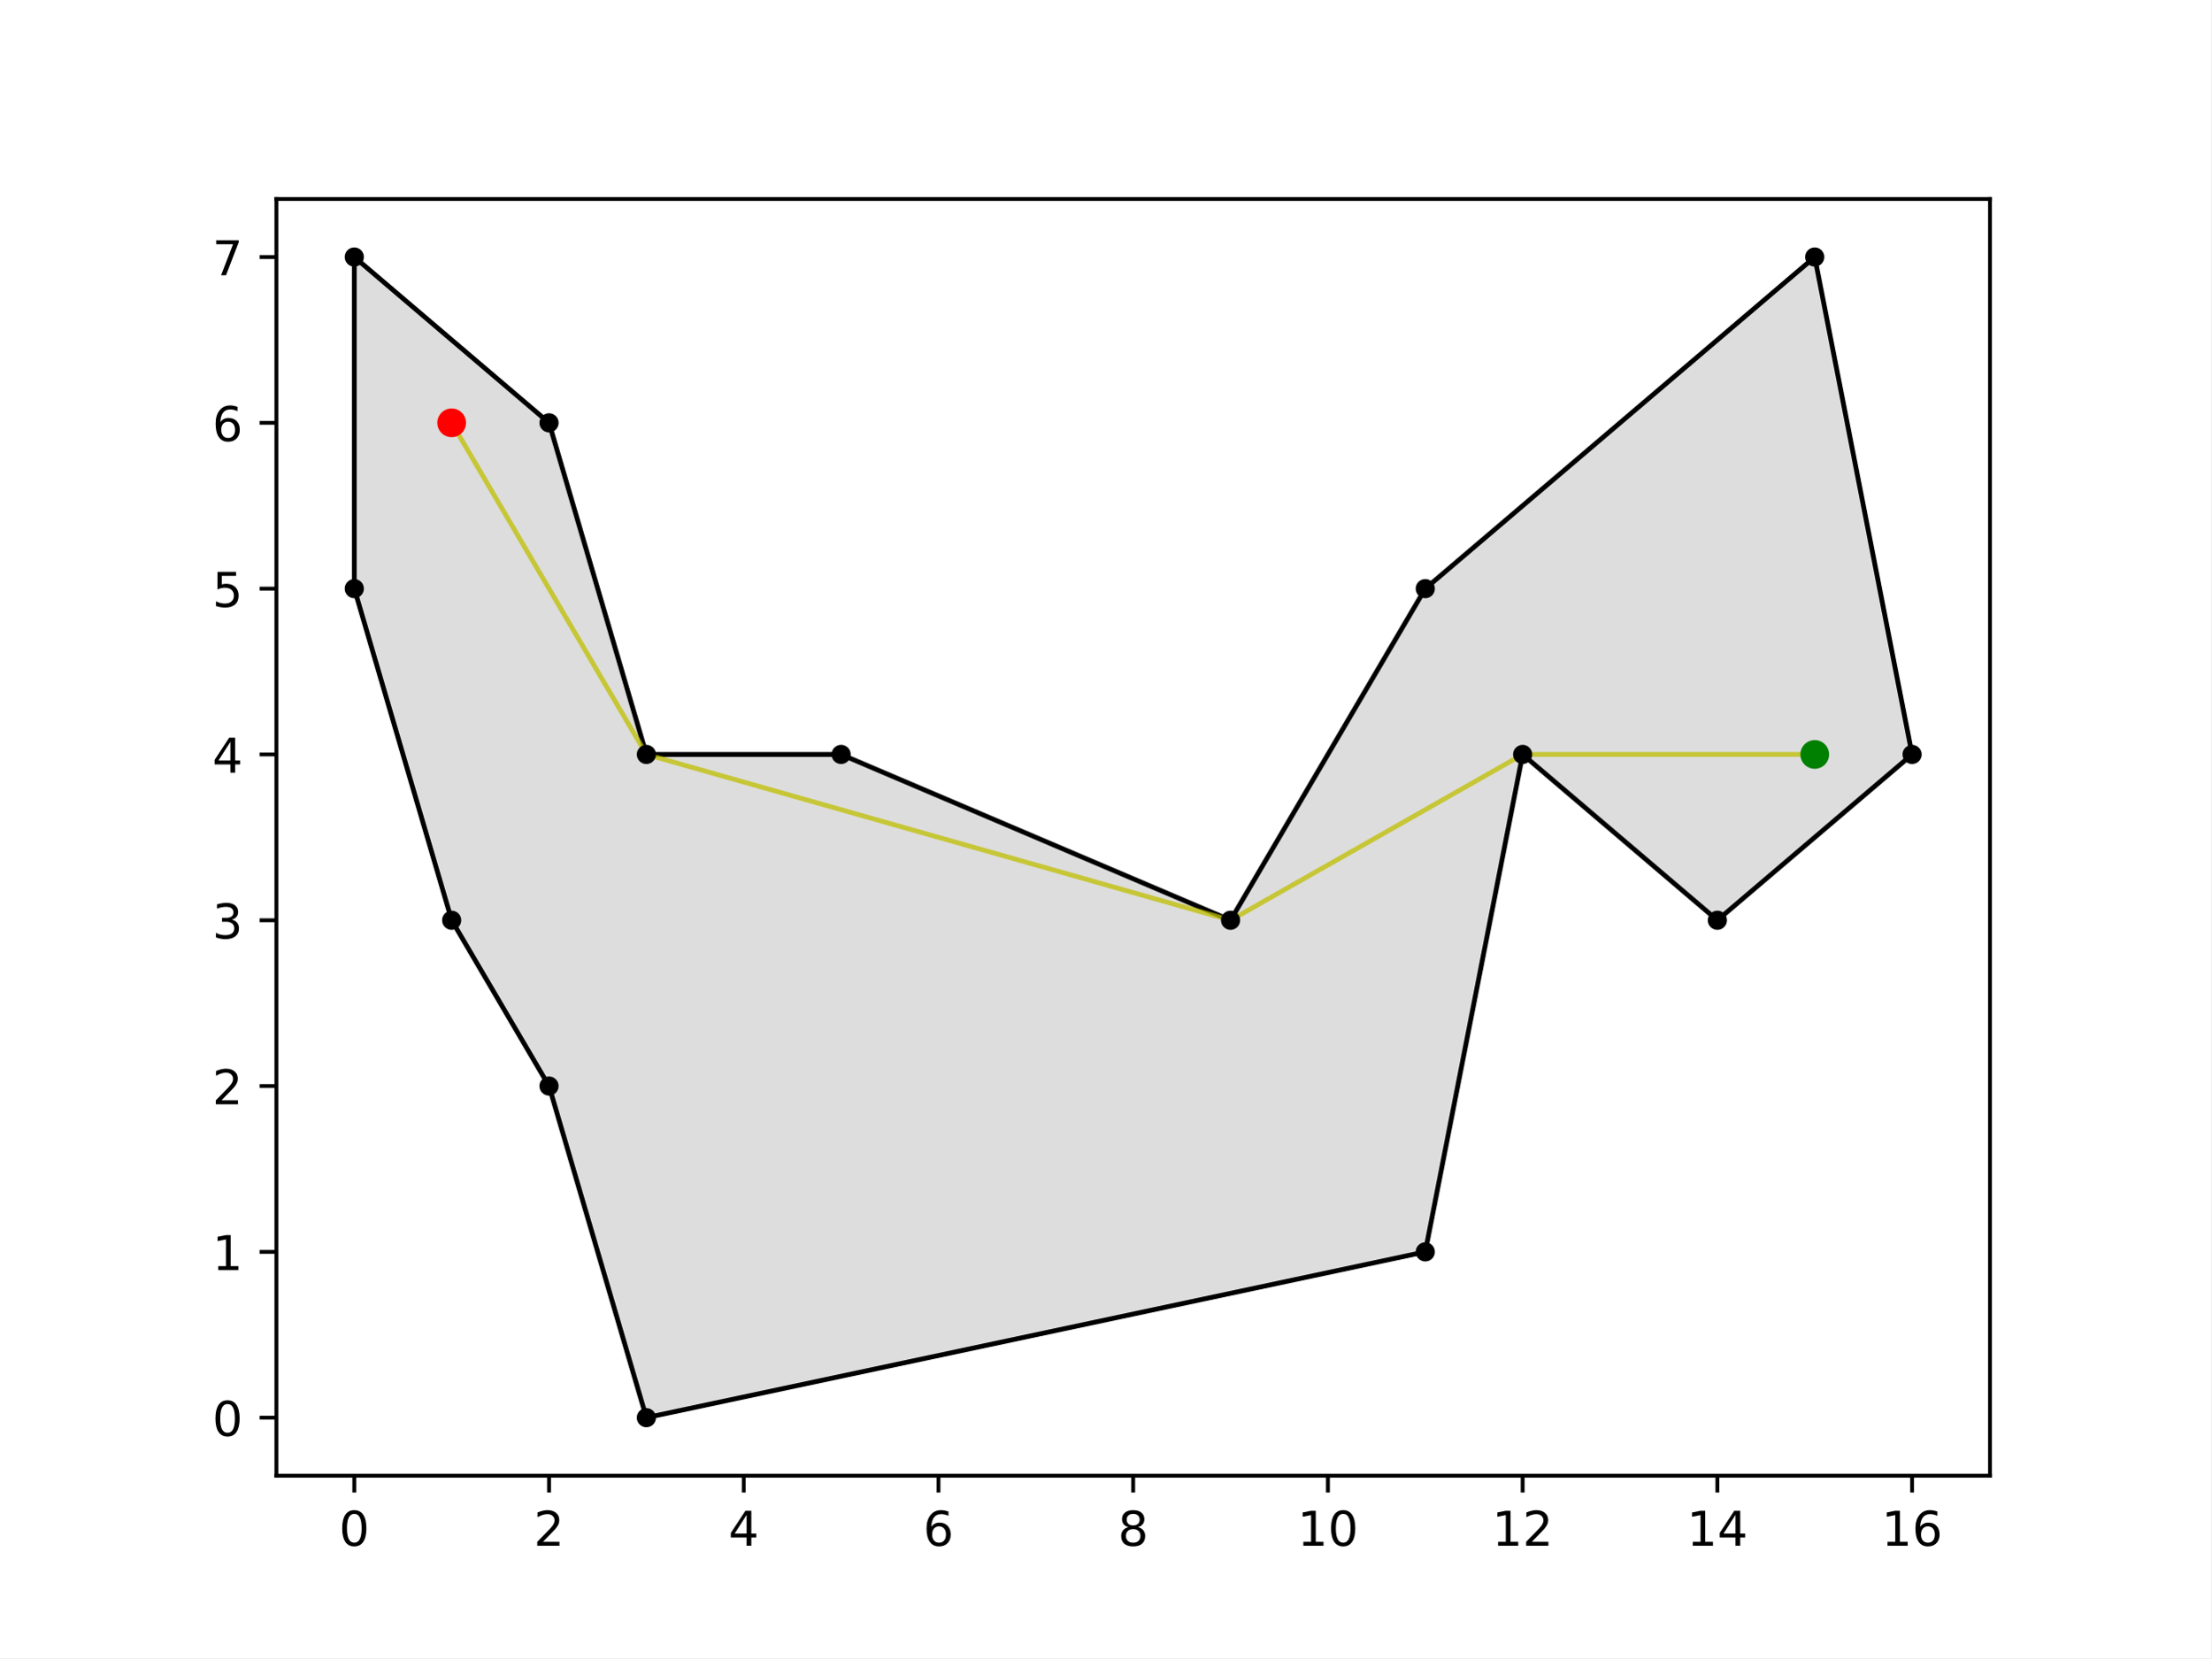
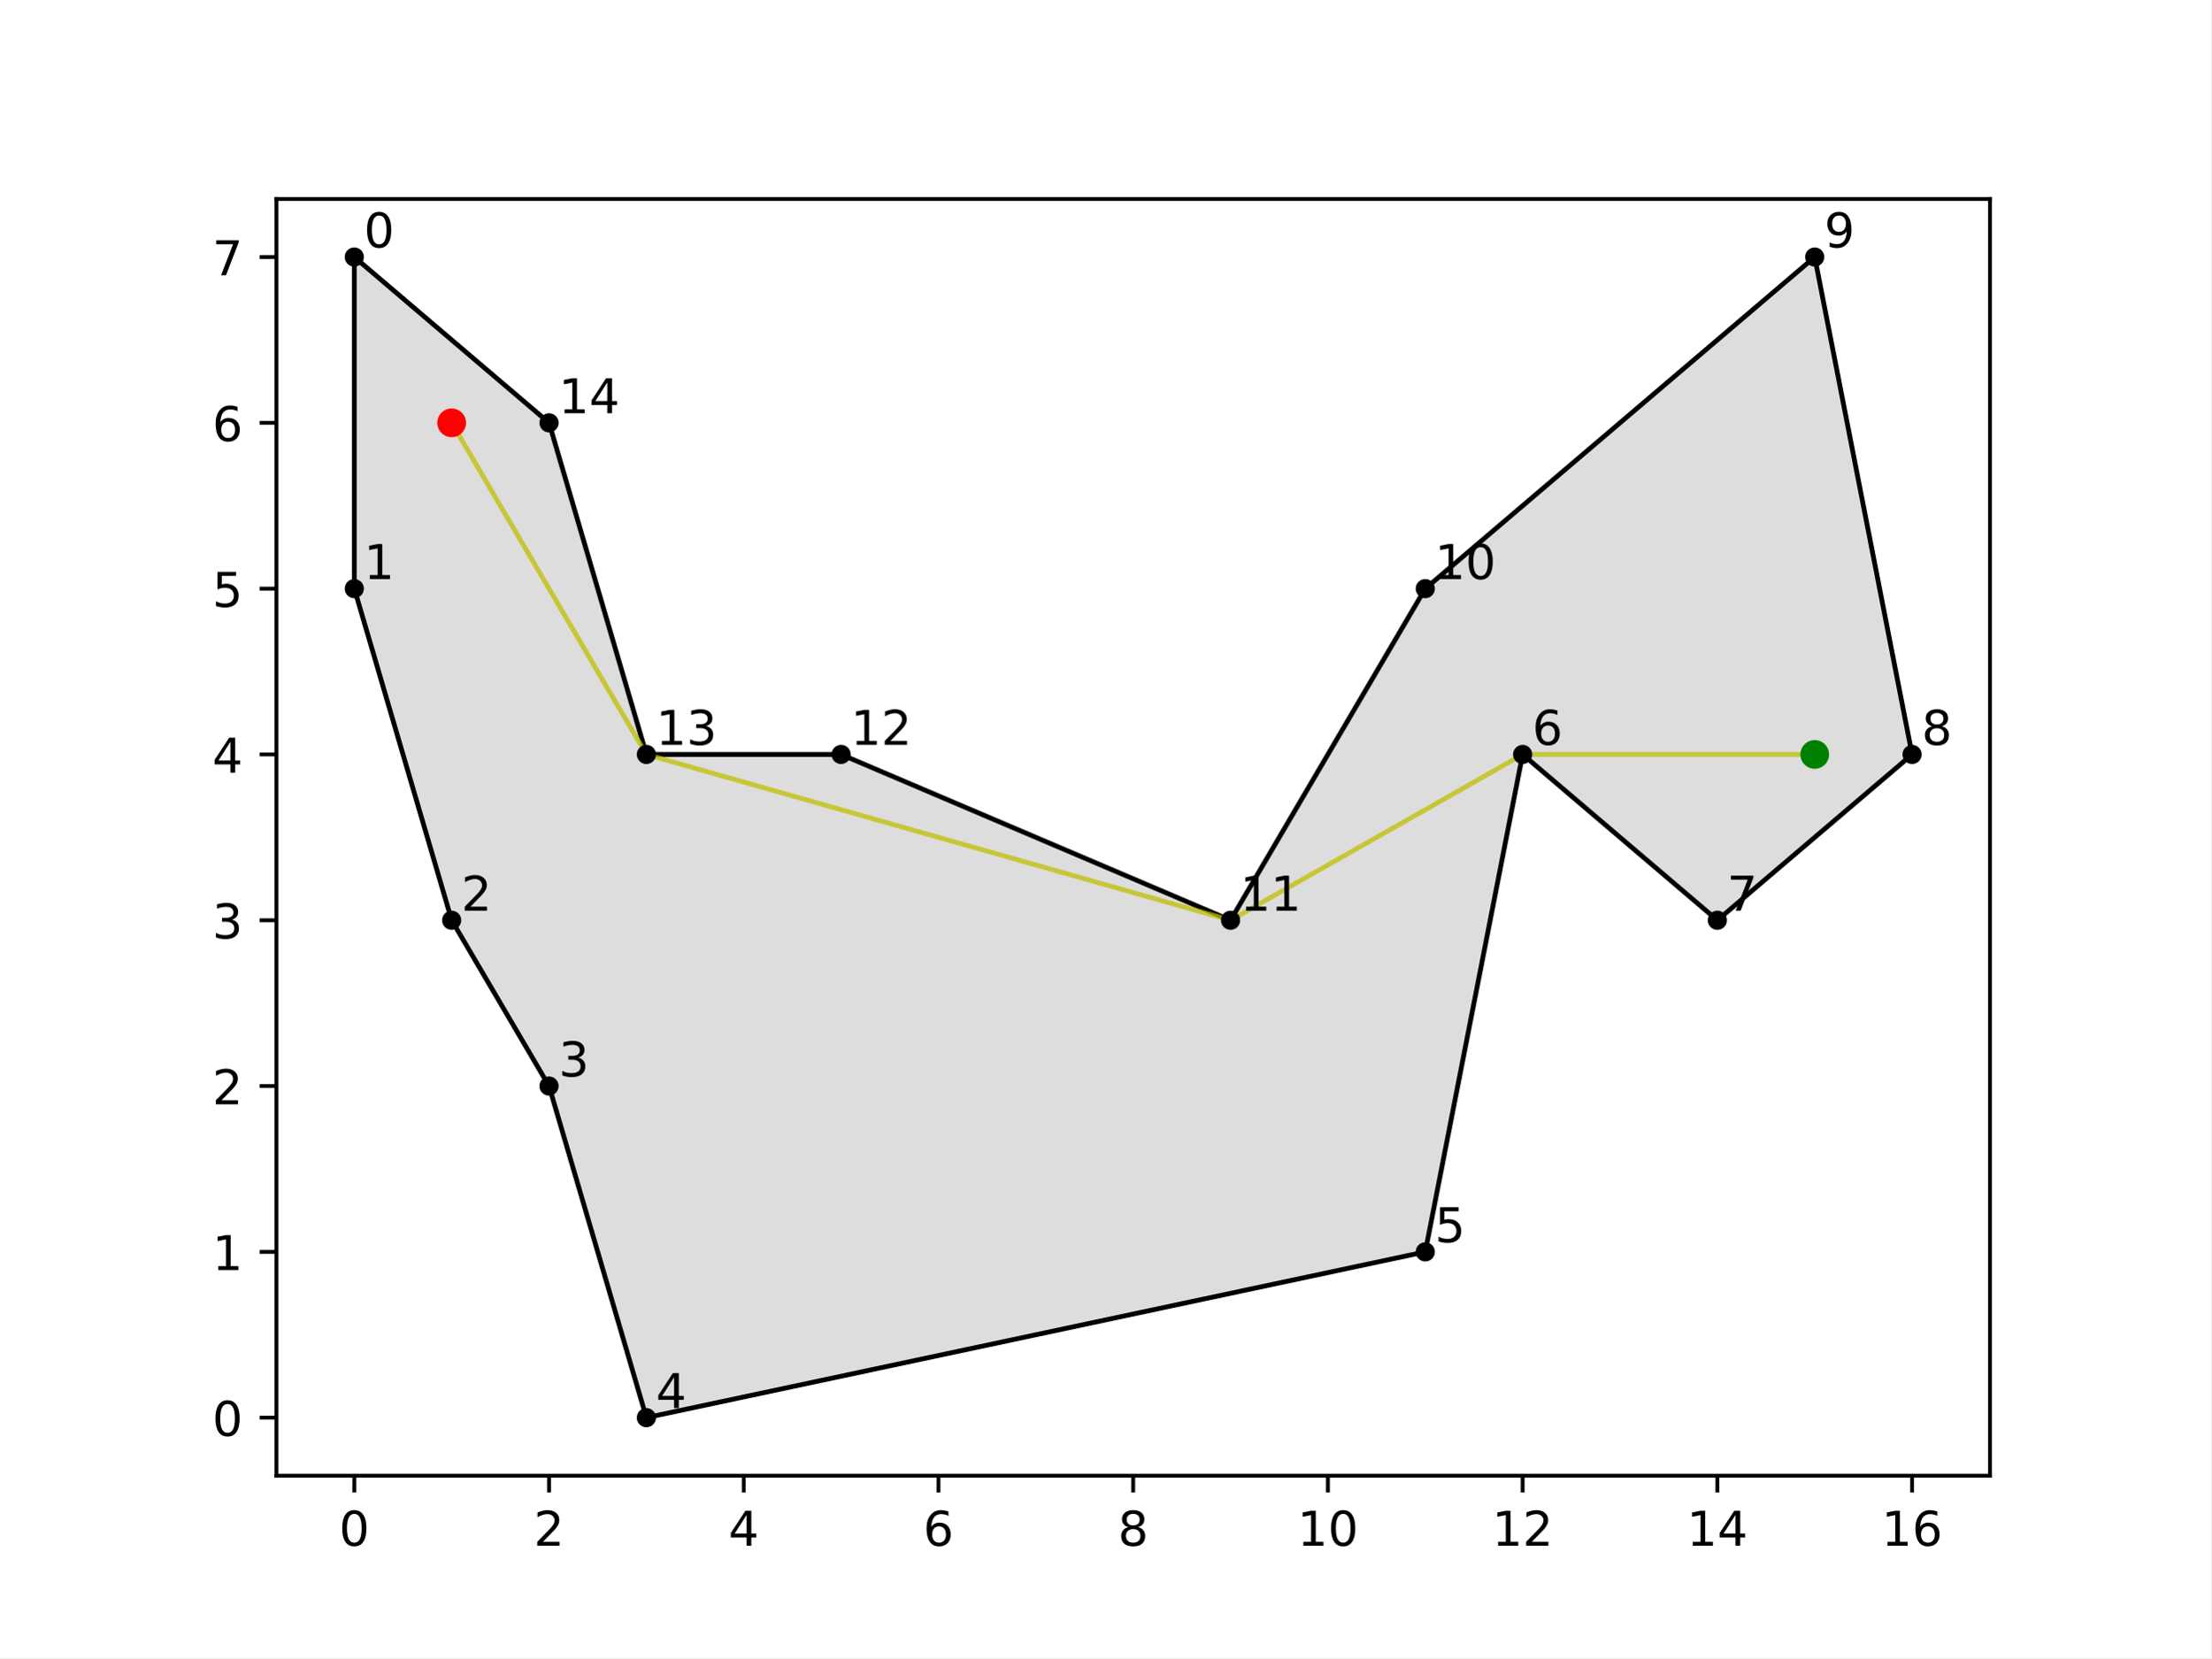
<svg xmlns="http://www.w3.org/2000/svg" xmlns:xlink="http://www.w3.org/1999/xlink" height="345.6pt" version="1.1" viewBox="0 0 460.8 345.6" width="460.8pt">
  <defs>
    <style type="text/css">*{stroke-linecap:butt;stroke-linejoin:round;}</style>
  </defs>
  <g id="figure_1">
    <g id="patch_1">
      <path d="M 0 345.6  L 460.8 345.6  L 460.8 0  L 0 0  z " style="fill:#ffffff;" />
    </g>
    <g id="axes_1">
      <g id="patch_2">
        <path d="M 57.6 307.584  L 414.72 307.584  L 414.72 41.472  L 57.6 41.472  z " style="fill:#ffffff;" />
      </g>
      <g id="patch_3">
-         <path clip-path="url(#p018e0d6c20)" d="M 73.833 53.568  L 73.833 122.688  L 94.124 191.808  L 114.415 226.368  L 134.705 295.488  L 297.033 260.928  L 317.324 157.248  L 357.905 191.808  L 398.487 157.248  L 378.196 53.568  L 297.033 122.688  L 256.451 191.808  L 175.287 157.248  L 134.705 157.248  L 114.415 88.128  z " style="fill:#dddddd;stroke:#000000;" />
+         <path clip-path="url(#p12598af40e)" d="M 73.833 53.568  L 73.833 122.688  L 94.124 191.808  L 114.415 226.368  L 134.705 295.488  L 297.033 260.928  L 317.324 157.248  L 357.905 191.808  L 398.487 157.248  L 378.196 53.568  L 297.033 122.688  L 256.451 191.808  L 175.287 157.248  L 134.705 157.248  L 114.415 88.128  z " style="fill:#dddddd;stroke:#000000;" />
      </g>
      <g id="matplotlib.axis_1">
        <g id="xtick_1">
          <g id="line2d_1">
            <defs>
-               <path d="M 0 0  L 0 3.5  " id="m5c40dfb186" style="stroke:#000000;stroke-width:0.8;" />
+               <path d="M 0 0  L 0 3.5  " id="m490a8e84e2" style="stroke:#000000;stroke-width:0.8;" />
            </defs>
            <g>
-               <use style="stroke:#000000;stroke-width:0.8;" x="73.833" xlink:href="#m5c40dfb186" y="307.584" />
+               <use style="stroke:#000000;stroke-width:0.8;" x="73.833" xlink:href="#m490a8e84e2" y="307.584" />
            </g>
          </g>
          <g id="text_1">
            <g transform="translate(70.65148 322.1824)scale(0.1 -0.1)">
              <defs>
                <path d="M 31.781 66.406  Q 24.172 66.406 20.328 58.906  Q 16.5 51.422 16.5 36.375  Q 16.5 21.391 20.328 13.891  Q 24.172 6.391 31.781 6.391  Q 39.453 6.391 43.281 13.891  Q 47.125 21.391 47.125 36.375  Q 47.125 51.422 43.281 58.906  Q 39.453 66.406 31.781 66.406  z M 31.781 74.219  Q 44.047 74.219 50.516 64.516  Q 56.984 54.828 56.984 36.375  Q 56.984 17.969 50.516 8.266  Q 44.047 -1.422 31.781 -1.422  Q 19.531 -1.422 13.062 8.266  Q 6.594 17.969 6.594 36.375  Q 6.594 54.828 13.062 64.516  Q 19.531 74.219 31.781 74.219  z " id="DejaVuSans-48" />
              </defs>
              <use xlink:href="#DejaVuSans-48" />
            </g>
          </g>
        </g>
        <g id="xtick_2">
          <g id="line2d_2">
            <g>
-               <use style="stroke:#000000;stroke-width:0.8;" x="114.415" xlink:href="#m5c40dfb186" y="307.584" />
+               <use style="stroke:#000000;stroke-width:0.8;" x="114.415" xlink:href="#m490a8e84e2" y="307.584" />
            </g>
          </g>
          <g id="text_2">
            <g transform="translate(111.2333 322.1824)scale(0.1 -0.1)">
              <defs>
                <path d="M 19.188 8.297  L 53.609 8.297  L 53.609 0  L 7.328 0  L 7.328 8.297  Q 12.938 14.109 22.625 23.891  Q 32.328 33.688 34.812 36.531  Q 39.547 41.844 41.422 45.531  Q 43.312 49.219 43.312 52.781  Q 43.312 58.594 39.234 62.25  Q 35.156 65.922 28.609 65.922  Q 23.969 65.922 18.812 64.312  Q 13.672 62.703 7.812 59.422  L 7.812 69.391  Q 13.766 71.781 18.938 73  Q 24.125 74.219 28.422 74.219  Q 39.75 74.219 46.484 68.547  Q 53.219 62.891 53.219 53.422  Q 53.219 48.922 51.531 44.891  Q 49.859 40.875 45.406 35.406  Q 44.188 33.984 37.641 27.219  Q 31.109 20.453 19.188 8.297  z " id="DejaVuSans-50" />
              </defs>
              <use xlink:href="#DejaVuSans-50" />
            </g>
          </g>
        </g>
        <g id="xtick_3">
          <g id="line2d_3">
            <g>
-               <use style="stroke:#000000;stroke-width:0.8;" x="154.996" xlink:href="#m5c40dfb186" y="307.584" />
+               <use style="stroke:#000000;stroke-width:0.8;" x="154.996" xlink:href="#m490a8e84e2" y="307.584" />
            </g>
          </g>
          <g id="text_3">
            <g transform="translate(151.8151 322.1824)scale(0.1 -0.1)">
              <defs>
                <path d="M 37.797 64.312  L 12.891 25.391  L 37.797 25.391  z M 35.203 72.906  L 47.609 72.906  L 47.609 25.391  L 58.016 25.391  L 58.016 17.188  L 47.609 17.188  L 47.609 0  L 37.797 0  L 37.797 17.188  L 4.891 17.188  L 4.891 26.703  z " id="DejaVuSans-52" />
              </defs>
              <use xlink:href="#DejaVuSans-52" />
            </g>
          </g>
        </g>
        <g id="xtick_4">
          <g id="line2d_4">
            <g>
-               <use style="stroke:#000000;stroke-width:0.8;" x="195.578" xlink:href="#m5c40dfb186" y="307.584" />
+               <use style="stroke:#000000;stroke-width:0.8;" x="195.578" xlink:href="#m490a8e84e2" y="307.584" />
            </g>
          </g>
          <g id="text_4">
            <g transform="translate(192.3969 322.1824)scale(0.1 -0.1)">
              <defs>
                <path d="M 33.016 40.375  Q 26.375 40.375 22.484 35.828  Q 18.609 31.297 18.609 23.391  Q 18.609 15.531 22.484 10.953  Q 26.375 6.391 33.016 6.391  Q 39.656 6.391 43.531 10.953  Q 47.406 15.531 47.406 23.391  Q 47.406 31.297 43.531 35.828  Q 39.656 40.375 33.016 40.375  z M 52.594 71.297  L 52.594 62.312  Q 48.875 64.062 45.094 64.984  Q 41.312 65.922 37.594 65.922  Q 27.828 65.922 22.672 59.328  Q 17.531 52.734 16.797 39.406  Q 19.672 43.656 24.016 45.922  Q 28.375 48.188 33.594 48.188  Q 44.578 48.188 50.953 41.516  Q 57.328 34.859 57.328 23.391  Q 57.328 12.156 50.688 5.359  Q 44.047 -1.422 33.016 -1.422  Q 20.359 -1.422 13.672 8.266  Q 6.984 17.969 6.984 36.375  Q 6.984 53.656 15.188 63.938  Q 23.391 74.219 37.203 74.219  Q 40.922 74.219 44.703 73.484  Q 48.484 72.75 52.594 71.297  z " id="DejaVuSans-54" />
              </defs>
              <use xlink:href="#DejaVuSans-54" />
            </g>
          </g>
        </g>
        <g id="xtick_5">
          <g id="line2d_5">
            <g>
-               <use style="stroke:#000000;stroke-width:0.8;" x="236.16" xlink:href="#m5c40dfb186" y="307.584" />
+               <use style="stroke:#000000;stroke-width:0.8;" x="236.16" xlink:href="#m490a8e84e2" y="307.584" />
            </g>
          </g>
          <g id="text_5">
            <g transform="translate(232.9787 322.1824)scale(0.1 -0.1)">
              <defs>
                <path d="M 31.781 34.625  Q 24.75 34.625 20.719 30.859  Q 16.703 27.094 16.703 20.516  Q 16.703 13.922 20.719 10.156  Q 24.75 6.391 31.781 6.391  Q 38.812 6.391 42.859 10.172  Q 46.922 13.969 46.922 20.516  Q 46.922 27.094 42.891 30.859  Q 38.875 34.625 31.781 34.625  z M 21.922 38.812  Q 15.578 40.375 12.031 44.719  Q 8.5 49.078 8.5 55.328  Q 8.5 64.062 14.719 69.141  Q 20.953 74.219 31.781 74.219  Q 42.672 74.219 48.875 69.141  Q 55.078 64.062 55.078 55.328  Q 55.078 49.078 51.531 44.719  Q 48 40.375 41.703 38.812  Q 48.828 37.156 52.797 32.312  Q 56.781 27.484 56.781 20.516  Q 56.781 9.906 50.312 4.234  Q 43.844 -1.422 31.781 -1.422  Q 19.734 -1.422 13.25 4.234  Q 6.781 9.906 6.781 20.516  Q 6.781 27.484 10.781 32.312  Q 14.797 37.156 21.922 38.812  z M 18.312 54.391  Q 18.312 48.734 21.844 45.562  Q 25.391 42.391 31.781 42.391  Q 38.141 42.391 41.719 45.562  Q 45.312 48.734 45.312 54.391  Q 45.312 60.062 41.719 63.234  Q 38.141 66.406 31.781 66.406  Q 25.391 66.406 21.844 63.234  Q 18.312 60.062 18.312 54.391  z " id="DejaVuSans-56" />
              </defs>
              <use xlink:href="#DejaVuSans-56" />
            </g>
          </g>
        </g>
        <g id="xtick_6">
          <g id="line2d_6">
            <g>
-               <use style="stroke:#000000;stroke-width:0.8;" x="276.742" xlink:href="#m5c40dfb186" y="307.584" />
+               <use style="stroke:#000000;stroke-width:0.8;" x="276.742" xlink:href="#m490a8e84e2" y="307.584" />
            </g>
          </g>
          <g id="text_6">
            <g transform="translate(270.3793 322.1824)scale(0.1 -0.1)">
              <defs>
                <path d="M 12.406 8.297  L 28.516 8.297  L 28.516 63.922  L 10.984 60.406  L 10.984 69.391  L 28.422 72.906  L 38.281 72.906  L 38.281 8.297  L 54.391 8.297  L 54.391 0  L 12.406 0  z " id="DejaVuSans-49" />
              </defs>
              <use xlink:href="#DejaVuSans-49" />
              <use x="63.623" xlink:href="#DejaVuSans-48" />
            </g>
          </g>
        </g>
        <g id="xtick_7">
          <g id="line2d_7">
            <g>
-               <use style="stroke:#000000;stroke-width:0.8;" x="317.324" xlink:href="#m5c40dfb186" y="307.584" />
+               <use style="stroke:#000000;stroke-width:0.8;" x="317.324" xlink:href="#m490a8e84e2" y="307.584" />
            </g>
          </g>
          <g id="text_7">
            <g transform="translate(310.9611 322.1824)scale(0.1 -0.1)">
              <use xlink:href="#DejaVuSans-49" />
              <use x="63.623" xlink:href="#DejaVuSans-50" />
            </g>
          </g>
        </g>
        <g id="xtick_8">
          <g id="line2d_8">
            <g>
-               <use style="stroke:#000000;stroke-width:0.8;" x="357.905" xlink:href="#m5c40dfb186" y="307.584" />
+               <use style="stroke:#000000;stroke-width:0.8;" x="357.905" xlink:href="#m490a8e84e2" y="307.584" />
            </g>
          </g>
          <g id="text_8">
            <g transform="translate(351.543 322.1824)scale(0.1 -0.1)">
              <use xlink:href="#DejaVuSans-49" />
              <use x="63.623" xlink:href="#DejaVuSans-52" />
            </g>
          </g>
        </g>
        <g id="xtick_9">
          <g id="line2d_9">
            <g>
-               <use style="stroke:#000000;stroke-width:0.8;" x="398.487" xlink:href="#m5c40dfb186" y="307.584" />
+               <use style="stroke:#000000;stroke-width:0.8;" x="398.487" xlink:href="#m490a8e84e2" y="307.584" />
            </g>
          </g>
          <g id="text_9">
            <g transform="translate(392.1248 322.1824)scale(0.1 -0.1)">
              <use xlink:href="#DejaVuSans-49" />
              <use x="63.623" xlink:href="#DejaVuSans-54" />
            </g>
          </g>
        </g>
      </g>
      <g id="matplotlib.axis_2">
        <g id="ytick_1">
          <g id="line2d_10">
            <defs>
-               <path d="M 0 0  L -3.5 0  " id="m083a5302cc" style="stroke:#000000;stroke-width:0.8;" />
+               <path d="M 0 0  L -3.5 0  " id="mdd41b9c25b" style="stroke:#000000;stroke-width:0.8;" />
            </defs>
            <g>
-               <use style="stroke:#000000;stroke-width:0.8;" x="57.6" xlink:href="#m083a5302cc" y="295.488" />
+               <use style="stroke:#000000;stroke-width:0.8;" x="57.6" xlink:href="#mdd41b9c25b" y="295.488" />
            </g>
          </g>
          <g id="text_10">
            <g transform="translate(44.2375 299.2872)scale(0.1 -0.1)">
              <use xlink:href="#DejaVuSans-48" />
            </g>
          </g>
        </g>
        <g id="ytick_2">
          <g id="line2d_11">
            <g>
-               <use style="stroke:#000000;stroke-width:0.8;" x="57.6" xlink:href="#m083a5302cc" y="260.928" />
+               <use style="stroke:#000000;stroke-width:0.8;" x="57.6" xlink:href="#mdd41b9c25b" y="260.928" />
            </g>
          </g>
          <g id="text_11">
            <g transform="translate(44.2375 264.7272)scale(0.1 -0.1)">
              <use xlink:href="#DejaVuSans-49" />
            </g>
          </g>
        </g>
        <g id="ytick_3">
          <g id="line2d_12">
            <g>
-               <use style="stroke:#000000;stroke-width:0.8;" x="57.6" xlink:href="#m083a5302cc" y="226.368" />
+               <use style="stroke:#000000;stroke-width:0.8;" x="57.6" xlink:href="#mdd41b9c25b" y="226.368" />
            </g>
          </g>
          <g id="text_12">
            <g transform="translate(44.2375 230.1672)scale(0.1 -0.1)">
              <use xlink:href="#DejaVuSans-50" />
            </g>
          </g>
        </g>
        <g id="ytick_4">
          <g id="line2d_13">
            <g>
-               <use style="stroke:#000000;stroke-width:0.8;" x="57.6" xlink:href="#m083a5302cc" y="191.808" />
+               <use style="stroke:#000000;stroke-width:0.8;" x="57.6" xlink:href="#mdd41b9c25b" y="191.808" />
            </g>
          </g>
          <g id="text_13">
            <g transform="translate(44.2375 195.6072)scale(0.1 -0.1)">
              <defs>
                <path d="M 40.578 39.312  Q 47.656 37.797 51.625 33  Q 55.609 28.219 55.609 21.188  Q 55.609 10.406 48.188 4.484  Q 40.766 -1.422 27.094 -1.422  Q 22.516 -1.422 17.656 -0.516  Q 12.797 0.391 7.625 2.203  L 7.625 11.719  Q 11.719 9.328 16.594 8.109  Q 21.484 6.891 26.812 6.891  Q 36.078 6.891 40.938 10.547  Q 45.797 14.203 45.797 21.188  Q 45.797 27.641 41.281 31.266  Q 36.766 34.906 28.719 34.906  L 20.219 34.906  L 20.219 43.016  L 29.109 43.016  Q 36.375 43.016 40.234 45.922  Q 44.094 48.828 44.094 54.297  Q 44.094 59.906 40.109 62.906  Q 36.141 65.922 28.719 65.922  Q 24.656 65.922 20.016 65.031  Q 15.375 64.156 9.812 62.312  L 9.812 71.094  Q 15.438 72.656 20.344 73.438  Q 25.25 74.219 29.594 74.219  Q 40.828 74.219 47.359 69.109  Q 53.906 64.016 53.906 55.328  Q 53.906 49.266 50.438 45.094  Q 46.969 40.922 40.578 39.312  z " id="DejaVuSans-51" />
              </defs>
              <use xlink:href="#DejaVuSans-51" />
            </g>
          </g>
        </g>
        <g id="ytick_5">
          <g id="line2d_14">
            <g>
-               <use style="stroke:#000000;stroke-width:0.8;" x="57.6" xlink:href="#m083a5302cc" y="157.248" />
+               <use style="stroke:#000000;stroke-width:0.8;" x="57.6" xlink:href="#mdd41b9c25b" y="157.248" />
            </g>
          </g>
          <g id="text_14">
            <g transform="translate(44.2375 161.0472)scale(0.1 -0.1)">
              <use xlink:href="#DejaVuSans-52" />
            </g>
          </g>
        </g>
        <g id="ytick_6">
          <g id="line2d_15">
            <g>
-               <use style="stroke:#000000;stroke-width:0.8;" x="57.6" xlink:href="#m083a5302cc" y="122.688" />
+               <use style="stroke:#000000;stroke-width:0.8;" x="57.6" xlink:href="#mdd41b9c25b" y="122.688" />
            </g>
          </g>
          <g id="text_15">
            <g transform="translate(44.2375 126.4872)scale(0.1 -0.1)">
              <defs>
                <path d="M 10.797 72.906  L 49.516 72.906  L 49.516 64.594  L 19.828 64.594  L 19.828 46.734  Q 21.969 47.469 24.109 47.828  Q 26.266 48.188 28.422 48.188  Q 40.625 48.188 47.75 41.5  Q 54.891 34.812 54.891 23.391  Q 54.891 11.625 47.562 5.094  Q 40.234 -1.422 26.906 -1.422  Q 22.312 -1.422 17.547 -0.641  Q 12.797 0.141 7.719 1.703  L 7.719 11.625  Q 12.109 9.234 16.797 8.062  Q 21.484 6.891 26.703 6.891  Q 35.156 6.891 40.078 11.328  Q 45.016 15.766 45.016 23.391  Q 45.016 31 40.078 35.438  Q 35.156 39.891 26.703 39.891  Q 22.75 39.891 18.812 39.016  Q 14.891 38.141 10.797 36.281  z " id="DejaVuSans-53" />
              </defs>
              <use xlink:href="#DejaVuSans-53" />
            </g>
          </g>
        </g>
        <g id="ytick_7">
          <g id="line2d_16">
            <g>
-               <use style="stroke:#000000;stroke-width:0.8;" x="57.6" xlink:href="#m083a5302cc" y="88.128" />
+               <use style="stroke:#000000;stroke-width:0.8;" x="57.6" xlink:href="#mdd41b9c25b" y="88.128" />
            </g>
          </g>
          <g id="text_16">
            <g transform="translate(44.2375 91.92722)scale(0.1 -0.1)">
              <use xlink:href="#DejaVuSans-54" />
            </g>
          </g>
        </g>
        <g id="ytick_8">
          <g id="line2d_17">
            <g>
-               <use style="stroke:#000000;stroke-width:0.8;" x="57.6" xlink:href="#m083a5302cc" y="53.568" />
+               <use style="stroke:#000000;stroke-width:0.8;" x="57.6" xlink:href="#mdd41b9c25b" y="53.568" />
            </g>
          </g>
          <g id="text_17">
            <g transform="translate(44.2375 57.36722)scale(0.1 -0.1)">
              <defs>
                <path d="M 8.203 72.906  L 55.078 72.906  L 55.078 68.703  L 28.609 0  L 18.312 0  L 43.219 64.594  L 8.203 64.594  z " id="DejaVuSans-55" />
              </defs>
              <use xlink:href="#DejaVuSans-55" />
            </g>
          </g>
        </g>
      </g>
      <g id="line2d_18">
-         <path clip-path="url(#p018e0d6c20)" d="M 94.124 88.128  L 134.705 157.248  " style="fill:none;stroke:#bfbf00;stroke-linecap:square;stroke-opacity:0.75;" />
+         <path clip-path="url(#p12598af40e)" d="M 94.124 88.128  L 134.705 157.248  " style="fill:none;stroke:#bfbf00;stroke-linecap:square;stroke-opacity:0.75;" />
      </g>
      <g id="line2d_19">
-         <path clip-path="url(#p018e0d6c20)" d="M 134.705 157.248  L 256.451 191.808  " style="fill:none;stroke:#bfbf00;stroke-linecap:square;stroke-opacity:0.75;" />
+         <path clip-path="url(#p12598af40e)" d="M 134.705 157.248  L 256.451 191.808  " style="fill:none;stroke:#bfbf00;stroke-linecap:square;stroke-opacity:0.75;" />
      </g>
      <g id="line2d_20">
-         <path clip-path="url(#p018e0d6c20)" d="M 256.451 191.808  L 317.324 157.248  " style="fill:none;stroke:#bfbf00;stroke-linecap:square;stroke-opacity:0.75;" />
+         <path clip-path="url(#p12598af40e)" d="M 256.451 191.808  L 317.324 157.248  " style="fill:none;stroke:#bfbf00;stroke-linecap:square;stroke-opacity:0.75;" />
      </g>
      <g id="line2d_21">
-         <path clip-path="url(#p018e0d6c20)" d="M 317.324 157.248  L 378.196 157.248  " style="fill:none;stroke:#bfbf00;stroke-linecap:square;stroke-opacity:0.75;" />
+         <path clip-path="url(#p12598af40e)" d="M 317.324 157.248  L 378.196 157.248  " style="fill:none;stroke:#bfbf00;stroke-linecap:square;stroke-opacity:0.75;" />
      </g>
      <g id="line2d_22">
        <defs>
-           <path d="M 0 1.5  C 0.398 1.5 0.779 1.342 1.061 1.061  C 1.342 0.779 1.5 0.398 1.5 0  C 1.5 -0.398 1.342 -0.779 1.061 -1.061  C 0.779 -1.342 0.398 -1.5 0 -1.5  C -0.398 -1.5 -0.779 -1.342 -1.061 -1.061  C -1.342 -0.779 -1.5 -0.398 -1.5 0  C -1.5 0.398 -1.342 0.779 -1.061 1.061  C -0.779 1.342 -0.398 1.5 0 1.5  z " id="m61e2affa9d" style="stroke:#000000;" />
+           <path d="M 0 1.5  C 0.398 1.5 0.779 1.342 1.061 1.061  C 1.342 0.779 1.5 0.398 1.5 0  C 1.5 -0.398 1.342 -0.779 1.061 -1.061  C 0.779 -1.342 0.398 -1.5 0 -1.5  C -0.398 -1.5 -0.779 -1.342 -1.061 -1.061  C -1.342 -0.779 -1.5 -0.398 -1.5 0  C -1.5 0.398 -1.342 0.779 -1.061 1.061  C -0.779 1.342 -0.398 1.5 0 1.5  z " id="m22d522b43c" style="stroke:#000000;" />
        </defs>
-         <g clip-path="url(#p018e0d6c20)">
-           <use style="stroke:#000000;" x="73.833" xlink:href="#m61e2affa9d" y="53.568" />
-           <use style="stroke:#000000;" x="73.833" xlink:href="#m61e2affa9d" y="122.688" />
-           <use style="stroke:#000000;" x="94.124" xlink:href="#m61e2affa9d" y="191.808" />
-           <use style="stroke:#000000;" x="114.415" xlink:href="#m61e2affa9d" y="226.368" />
-           <use style="stroke:#000000;" x="134.705" xlink:href="#m61e2affa9d" y="295.488" />
-           <use style="stroke:#000000;" x="297.033" xlink:href="#m61e2affa9d" y="260.928" />
-           <use style="stroke:#000000;" x="317.324" xlink:href="#m61e2affa9d" y="157.248" />
-           <use style="stroke:#000000;" x="357.905" xlink:href="#m61e2affa9d" y="191.808" />
-           <use style="stroke:#000000;" x="398.487" xlink:href="#m61e2affa9d" y="157.248" />
-           <use style="stroke:#000000;" x="378.196" xlink:href="#m61e2affa9d" y="53.568" />
-           <use style="stroke:#000000;" x="297.033" xlink:href="#m61e2affa9d" y="122.688" />
-           <use style="stroke:#000000;" x="256.451" xlink:href="#m61e2affa9d" y="191.808" />
-           <use style="stroke:#000000;" x="175.287" xlink:href="#m61e2affa9d" y="157.248" />
-           <use style="stroke:#000000;" x="134.705" xlink:href="#m61e2affa9d" y="157.248" />
-           <use style="stroke:#000000;" x="114.415" xlink:href="#m61e2affa9d" y="88.128" />
+         <g clip-path="url(#p12598af40e)">
+           <use style="stroke:#000000;" x="73.833" xlink:href="#m22d522b43c" y="53.568" />
+           <use style="stroke:#000000;" x="73.833" xlink:href="#m22d522b43c" y="122.688" />
+           <use style="stroke:#000000;" x="94.124" xlink:href="#m22d522b43c" y="191.808" />
+           <use style="stroke:#000000;" x="114.415" xlink:href="#m22d522b43c" y="226.368" />
+           <use style="stroke:#000000;" x="134.705" xlink:href="#m22d522b43c" y="295.488" />
+           <use style="stroke:#000000;" x="297.033" xlink:href="#m22d522b43c" y="260.928" />
+           <use style="stroke:#000000;" x="317.324" xlink:href="#m22d522b43c" y="157.248" />
+           <use style="stroke:#000000;" x="357.905" xlink:href="#m22d522b43c" y="191.808" />
+           <use style="stroke:#000000;" x="398.487" xlink:href="#m22d522b43c" y="157.248" />
+           <use style="stroke:#000000;" x="378.196" xlink:href="#m22d522b43c" y="53.568" />
+           <use style="stroke:#000000;" x="297.033" xlink:href="#m22d522b43c" y="122.688" />
+           <use style="stroke:#000000;" x="256.451" xlink:href="#m22d522b43c" y="191.808" />
+           <use style="stroke:#000000;" x="175.287" xlink:href="#m22d522b43c" y="157.248" />
+           <use style="stroke:#000000;" x="134.705" xlink:href="#m22d522b43c" y="157.248" />
+           <use style="stroke:#000000;" x="114.415" xlink:href="#m22d522b43c" y="88.128" />
        </g>
      </g>
      <g id="line2d_23">
        <defs>
-           <path d="M 0 2.5  C 0.663 2.5 1.299 2.237 1.768 1.768  C 2.237 1.299 2.5 0.663 2.5 0  C 2.5 -0.663 2.237 -1.299 1.768 -1.768  C 1.299 -2.237 0.663 -2.5 0 -2.5  C -0.663 -2.5 -1.299 -2.237 -1.768 -1.768  C -2.237 -1.299 -2.5 -0.663 -2.5 0  C -2.5 0.663 -2.237 1.299 -1.768 1.768  C -1.299 2.237 -0.663 2.5 0 2.5  z " id="m6301a94926" style="stroke:#ff0000;" />
+           <path d="M 0 2.5  C 0.663 2.5 1.299 2.237 1.768 1.768  C 2.237 1.299 2.5 0.663 2.5 0  C 2.5 -0.663 2.237 -1.299 1.768 -1.768  C 1.299 -2.237 0.663 -2.5 0 -2.5  C -0.663 -2.5 -1.299 -2.237 -1.768 -1.768  C -2.237 -1.299 -2.5 -0.663 -2.5 0  C -2.5 0.663 -2.237 1.299 -1.768 1.768  C -1.299 2.237 -0.663 2.5 0 2.5  z " id="mcd013c6bf9" style="stroke:#ff0000;" />
        </defs>
-         <g clip-path="url(#p018e0d6c20)">
-           <use style="fill:#ff0000;stroke:#ff0000;" x="94.124" xlink:href="#m6301a94926" y="88.128" />
+         <g clip-path="url(#p12598af40e)">
+           <use style="fill:#ff0000;stroke:#ff0000;" x="94.124" xlink:href="#mcd013c6bf9" y="88.128" />
        </g>
      </g>
      <g id="line2d_24">
        <defs>
-           <path d="M 0 2.5  C 0.663 2.5 1.299 2.237 1.768 1.768  C 2.237 1.299 2.5 0.663 2.5 0  C 2.5 -0.663 2.237 -1.299 1.768 -1.768  C 1.299 -2.237 0.663 -2.5 0 -2.5  C -0.663 -2.5 -1.299 -2.237 -1.768 -1.768  C -2.237 -1.299 -2.5 -0.663 -2.5 0  C -2.5 0.663 -2.237 1.299 -1.768 1.768  C -1.299 2.237 -0.663 2.5 0 2.5  z " id="m77d8dbd117" style="stroke:#008000;" />
+           <path d="M 0 2.5  C 0.663 2.5 1.299 2.237 1.768 1.768  C 2.237 1.299 2.5 0.663 2.5 0  C 2.5 -0.663 2.237 -1.299 1.768 -1.768  C 1.299 -2.237 0.663 -2.5 0 -2.5  C -0.663 -2.5 -1.299 -2.237 -1.768 -1.768  C -2.237 -1.299 -2.5 -0.663 -2.5 0  C -2.5 0.663 -2.237 1.299 -1.768 1.768  C -1.299 2.237 -0.663 2.5 0 2.5  z " id="m0e666093f8" style="stroke:#008000;" />
        </defs>
-         <g clip-path="url(#p018e0d6c20)">
-           <use style="fill:#008000;stroke:#008000;" x="378.196" xlink:href="#m77d8dbd117" y="157.248" />
+         <g clip-path="url(#p12598af40e)">
+           <use style="fill:#008000;stroke:#008000;" x="378.196" xlink:href="#m0e666093f8" y="157.248" />
        </g>
      </g>
      <g id="patch_4">
        <path d="M 57.6 307.584  L 57.6 41.472  " style="fill:none;stroke:#000000;stroke-linecap:square;stroke-linejoin:miter;stroke-width:0.8;" />
      </g>
      <g id="patch_5">
        <path d="M 414.72 307.584  L 414.72 41.472  " style="fill:none;stroke:#000000;stroke-linecap:square;stroke-linejoin:miter;stroke-width:0.8;" />
      </g>
      <g id="patch_6">
        <path d="M 57.6 307.584  L 414.72 307.584  " style="fill:none;stroke:#000000;stroke-linecap:square;stroke-linejoin:miter;stroke-width:0.8;" />
      </g>
      <g id="patch_7">
        <path d="M 57.6 41.472  L 414.72 41.472  " style="fill:none;stroke:#000000;stroke-linecap:square;stroke-linejoin:miter;stroke-width:0.8;" />
+       </g>
+       <g id="text_18">
+         <g transform="translate(75.83273 51.568)scale(0.1 -0.1)">
+           <use xlink:href="#DejaVuSans-48" />
+         </g>
+       </g>
+       <g id="text_19">
+         <g transform="translate(75.83273 120.688)scale(0.1 -0.1)">
+           <use xlink:href="#DejaVuSans-49" />
+         </g>
+       </g>
+       <g id="text_20">
+         <g transform="translate(96.12364 189.808)scale(0.1 -0.1)">
+           <use xlink:href="#DejaVuSans-50" />
+         </g>
+       </g>
+       <g id="text_21">
+         <g transform="translate(116.4145 224.368)scale(0.1 -0.1)">
+           <use xlink:href="#DejaVuSans-51" />
+         </g>
+       </g>
+       <g id="text_22">
+         <g transform="translate(136.7055 293.488)scale(0.1 -0.1)">
+           <use xlink:href="#DejaVuSans-52" />
+         </g>
+       </g>
+       <g id="text_23">
+         <g transform="translate(299.0327 258.928)scale(0.1 -0.1)">
+           <use xlink:href="#DejaVuSans-53" />
+         </g>
+       </g>
+       <g id="text_24">
+         <g transform="translate(319.3236 155.248)scale(0.1 -0.1)">
+           <use xlink:href="#DejaVuSans-54" />
+         </g>
+       </g>
+       <g id="text_25">
+         <g transform="translate(359.9055 189.808)scale(0.1 -0.1)">
+           <use xlink:href="#DejaVuSans-55" />
+         </g>
+       </g>
+       <g id="text_26">
+         <g transform="translate(400.4873 155.248)scale(0.1 -0.1)">
+           <use xlink:href="#DejaVuSans-56" />
+         </g>
+       </g>
+       <g id="text_27">
+         <g transform="translate(380.1964 51.568)scale(0.1 -0.1)">
+           <defs>
+             <path d="M 10.984 1.516  L 10.984 10.5  Q 14.703 8.734 18.5 7.812  Q 22.312 6.891 25.984 6.891  Q 35.75 6.891 40.891 13.453  Q 46.047 20.016 46.781 33.406  Q 43.953 29.203 39.594 26.953  Q 35.25 24.703 29.984 24.703  Q 19.047 24.703 12.672 31.312  Q 6.297 37.938 6.297 49.422  Q 6.297 60.641 12.938 67.422  Q 19.578 74.219 30.609 74.219  Q 43.266 74.219 49.922 64.516  Q 56.594 54.828 56.594 36.375  Q 56.594 19.141 48.406 8.859  Q 40.234 -1.422 26.422 -1.422  Q 22.703 -1.422 18.891 -0.688  Q 15.094 0.047 10.984 1.516  z M 30.609 32.422  Q 37.25 32.422 41.125 36.953  Q 45.016 41.5 45.016 49.422  Q 45.016 57.281 41.125 61.844  Q 37.25 66.406 30.609 66.406  Q 23.969 66.406 20.094 61.844  Q 16.219 57.281 16.219 49.422  Q 16.219 41.5 20.094 36.953  Q 23.969 32.422 30.609 32.422  z " id="DejaVuSans-57" />
+           </defs>
+           <use xlink:href="#DejaVuSans-57" />
+         </g>
+       </g>
+       <g id="text_28">
+         <g transform="translate(299.0327 120.688)scale(0.1 -0.1)">
+           <use xlink:href="#DejaVuSans-49" />
+           <use x="63.623" xlink:href="#DejaVuSans-48" />
+         </g>
+       </g>
+       <g id="text_29">
+         <g transform="translate(258.4509 189.808)scale(0.1 -0.1)">
+           <use xlink:href="#DejaVuSans-49" />
+           <use x="63.623" xlink:href="#DejaVuSans-49" />
+         </g>
+       </g>
+       <g id="text_30">
+         <g transform="translate(177.2873 155.248)scale(0.1 -0.1)">
+           <use xlink:href="#DejaVuSans-49" />
+           <use x="63.623" xlink:href="#DejaVuSans-50" />
+         </g>
+       </g>
+       <g id="text_31">
+         <g transform="translate(136.7055 155.248)scale(0.1 -0.1)">
+           <use xlink:href="#DejaVuSans-49" />
+           <use x="63.623" xlink:href="#DejaVuSans-51" />
+         </g>
+       </g>
+       <g id="text_32">
+         <g transform="translate(116.4145 86.128)scale(0.1 -0.1)">
+           <use xlink:href="#DejaVuSans-49" />
+           <use x="63.623" xlink:href="#DejaVuSans-52" />
+         </g>
      </g>
    </g>
  </g>
  <defs>
-     <clipPath id="p018e0d6c20">
+     <clipPath id="p12598af40e">
      <rect height="266.112" width="357.12" x="57.6" y="41.472" />
    </clipPath>
  </defs>
</svg>
